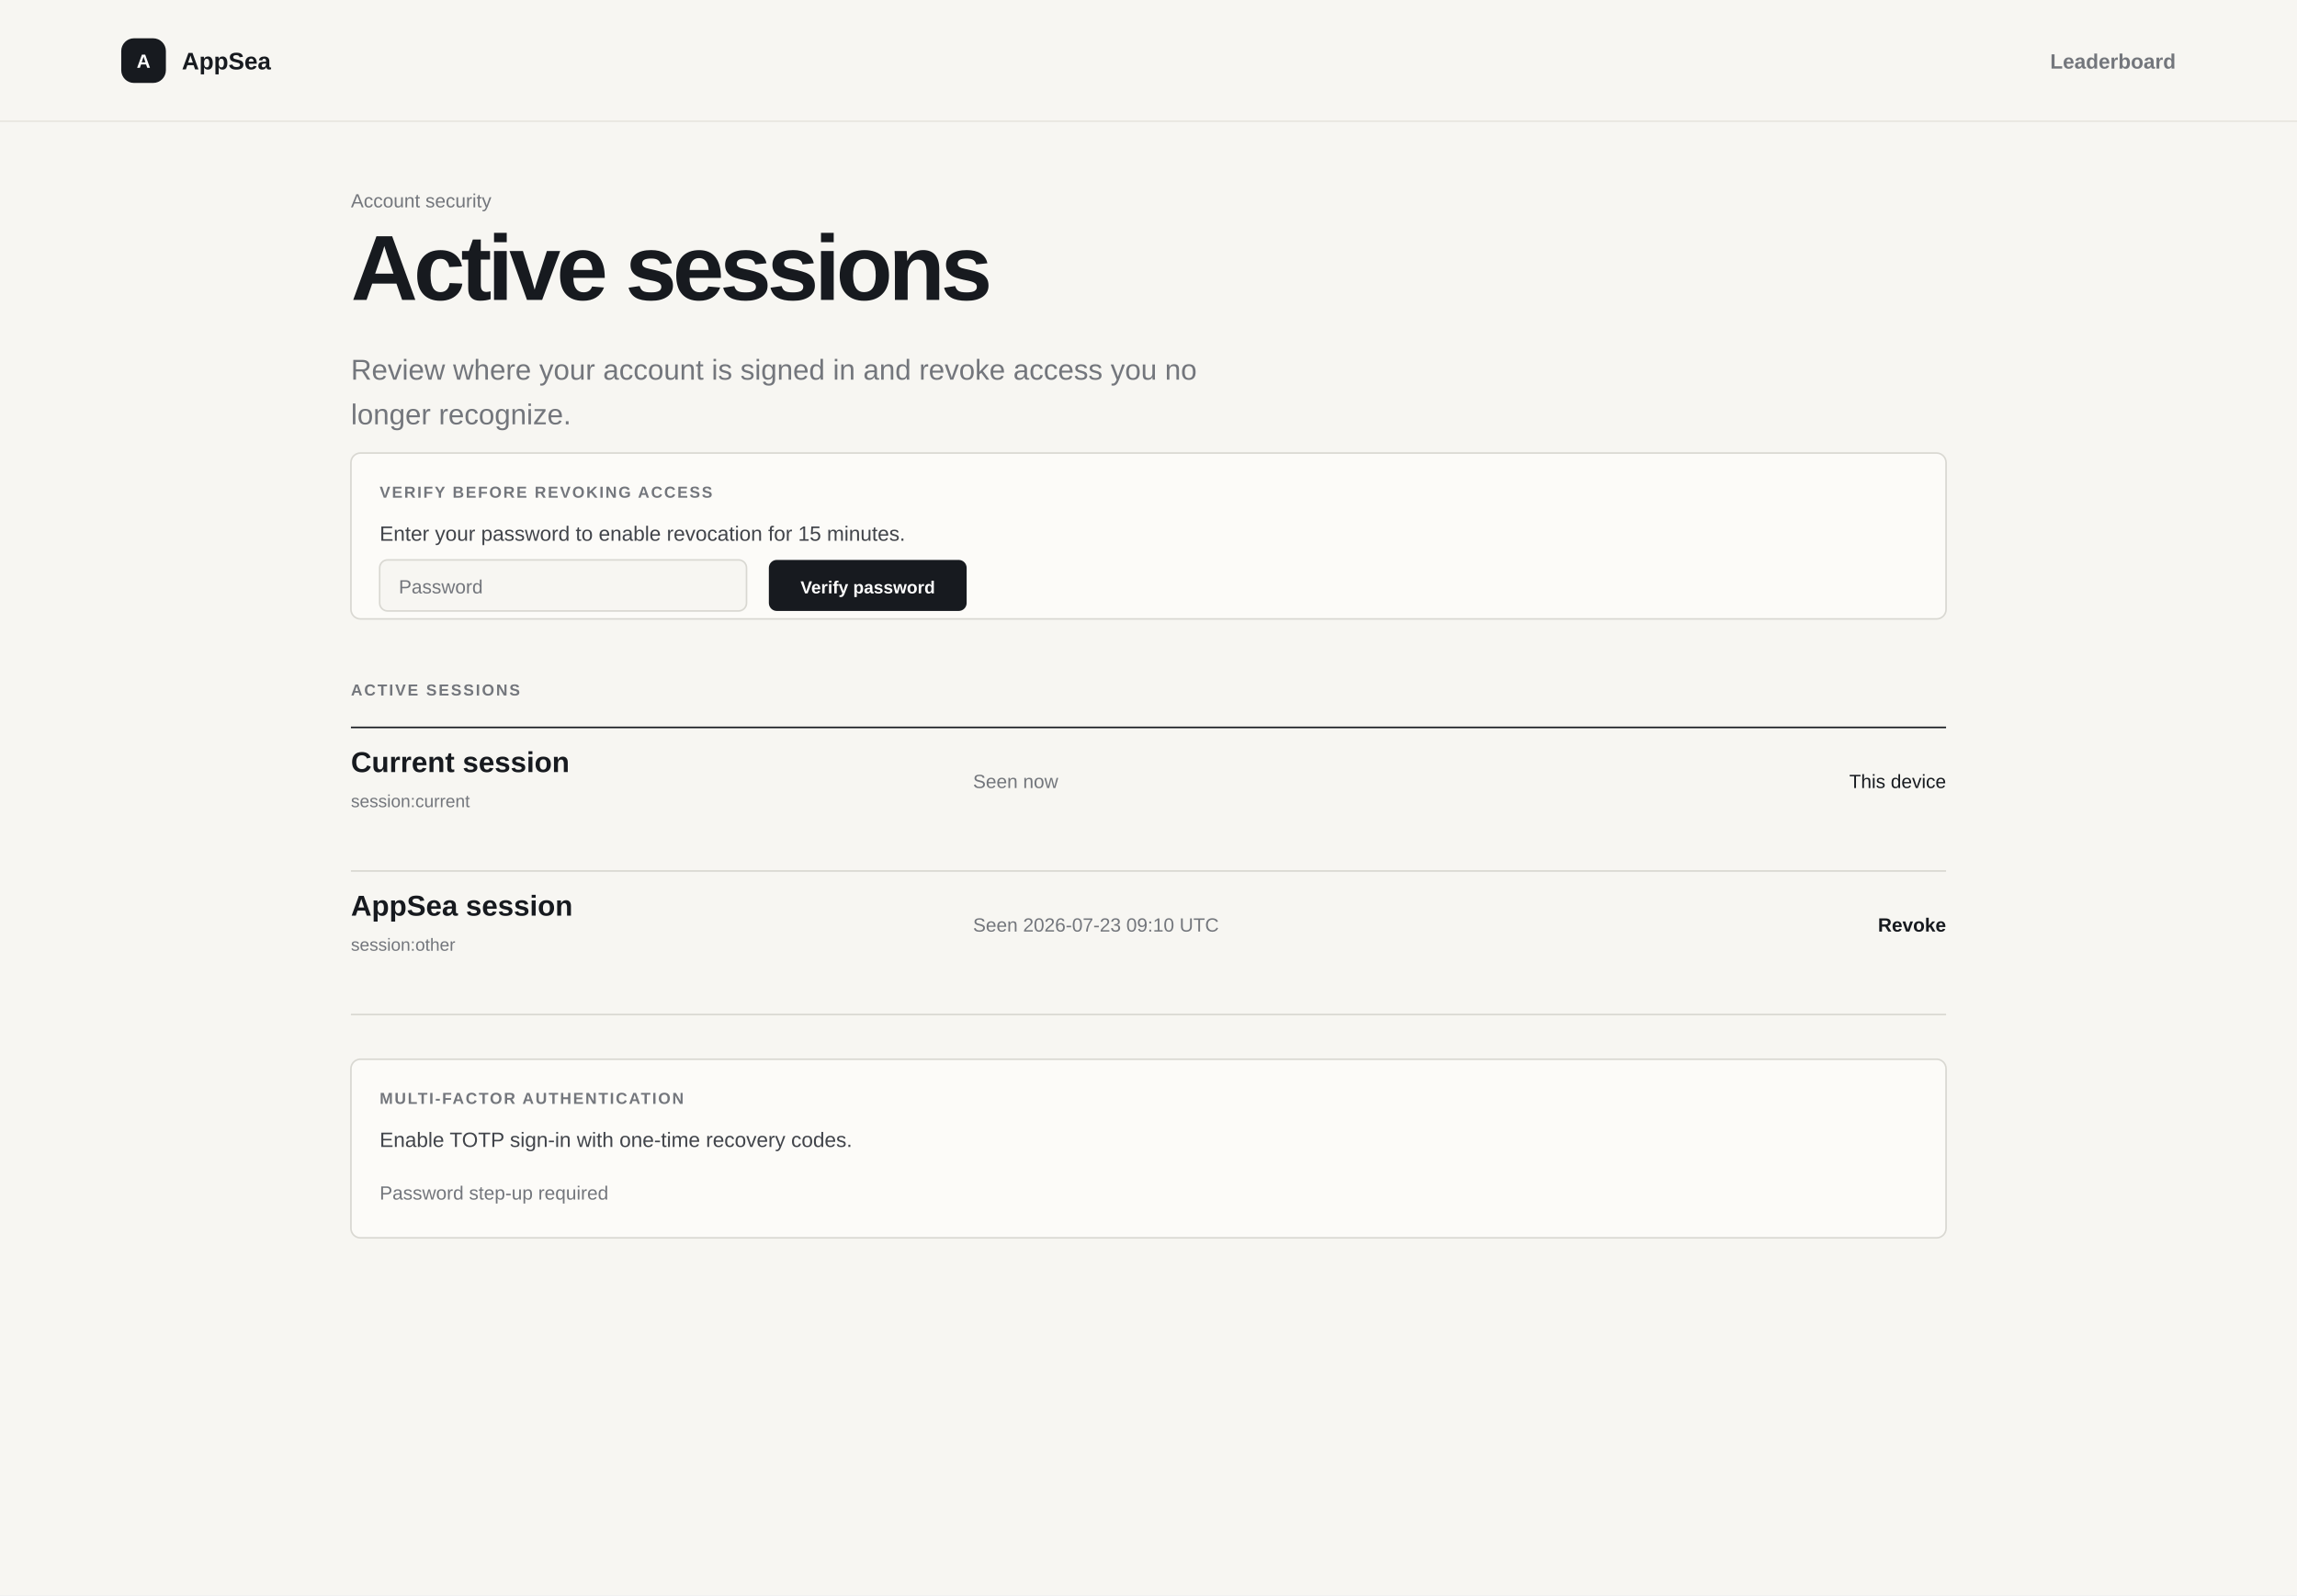
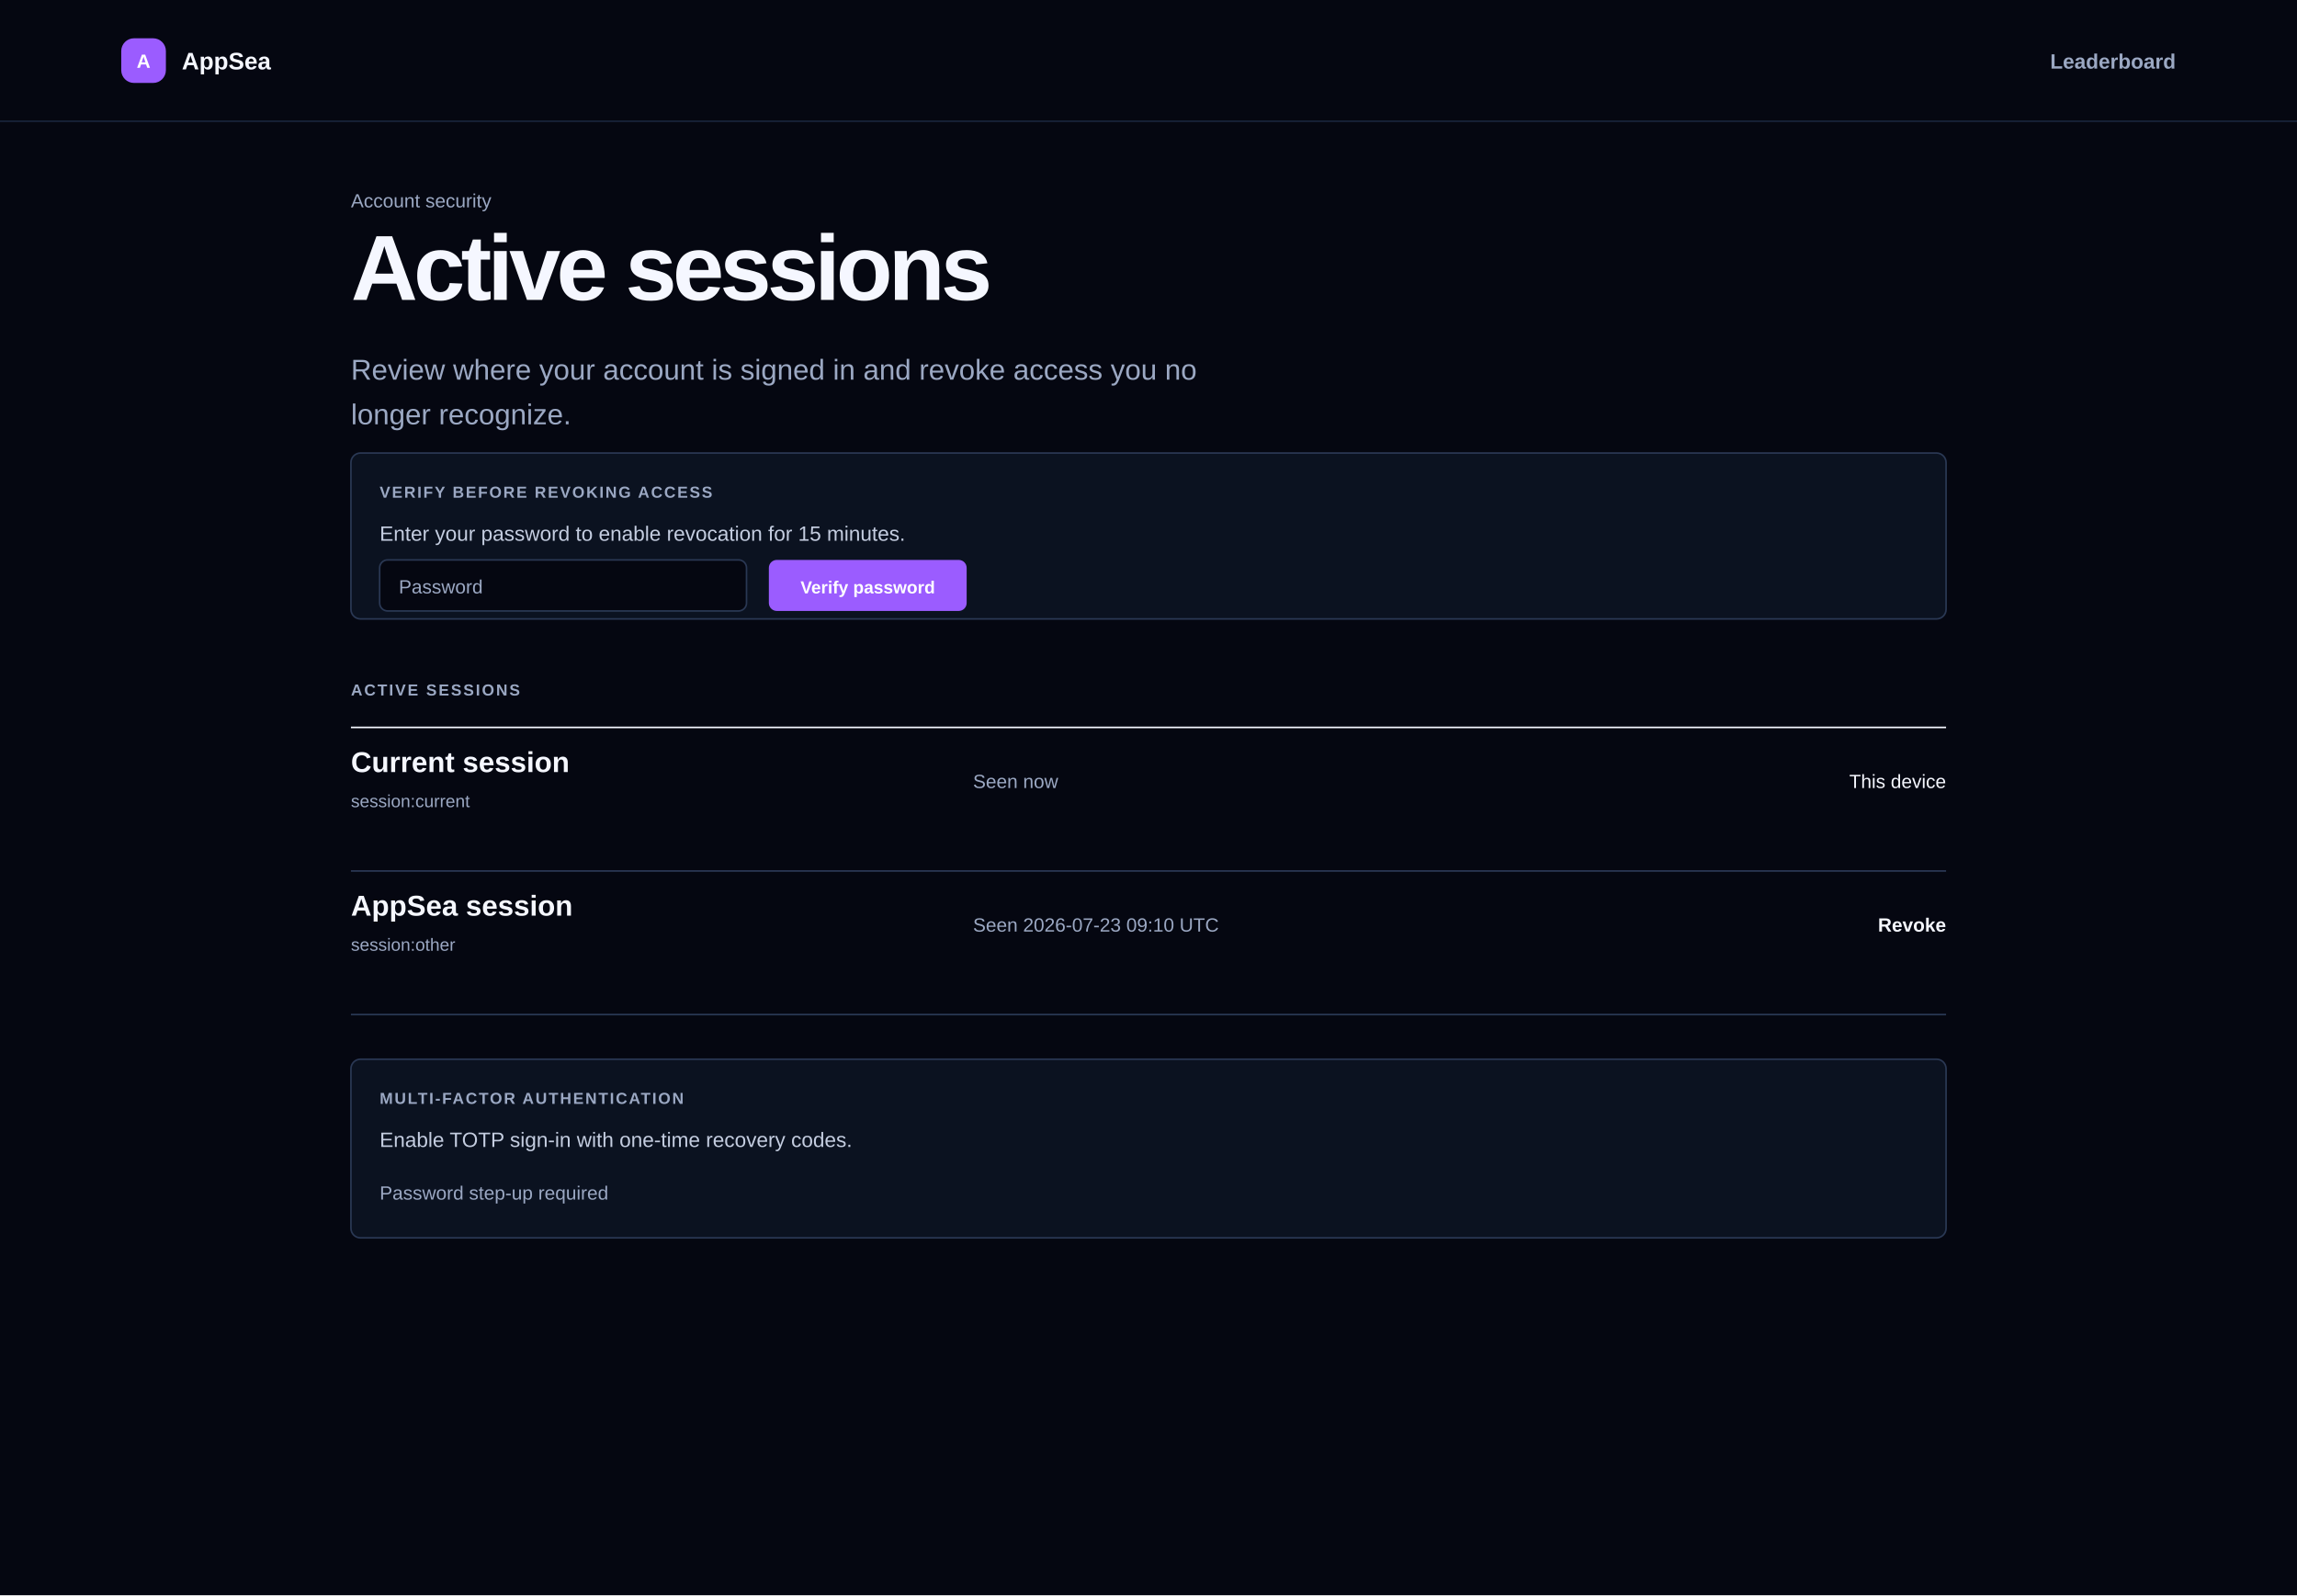
<svg xmlns="http://www.w3.org/2000/svg" width="1440" height="1000" viewBox="0 0 1440 1000">
-   <rect width="1440" height="1000" fill="#f7f6f2" />
-   <line x1="0" y1="76" x2="1440" y2="76" stroke="#e8e6df" stroke-width="1" />
-   <rect x="76" y="24.0" width="28" height="28" rx="8" fill="#171a1f" />
+   <rect width="1440" height="1000" fill="#050711" />
+   <line x1="0" y1="76" x2="1440" y2="76" stroke="#18243a" stroke-width="1" />
+   <rect x="76" y="24.0" width="28" height="28" rx="8" fill="#9b5cff" />
  <text x="90.0" y="42.5" font-family="Arial, Helvetica, sans-serif" font-size="12" font-weight="700" fill="#ffffff" text-anchor="middle" letter-spacing="0">A</text>
-   <text x="114" y="43.5" font-family="Arial, Helvetica, sans-serif" font-size="15" font-weight="700" fill="#171a1f" text-anchor="start" letter-spacing="0">AppSea</text>
-   <text x="1364" y="43.0" font-family="Arial, Helvetica, sans-serif" font-size="13" font-weight="600" fill="#73767c" text-anchor="end" letter-spacing="0">Leaderboard</text>
-   <text x="220" y="130" font-family="Arial, Helvetica, sans-serif" font-size="12" font-weight="400" fill="#73767c" text-anchor="start" letter-spacing="0">Account security</text>
-   <text x="220" y="188" font-family="Arial, Helvetica, sans-serif" font-size="58" font-weight="650" fill="#171a1f" text-anchor="start" letter-spacing="-2.6">Active sessions</text>
-   <text x="220" y="238" font-family="Arial, Helvetica, sans-serif" font-size="18" font-weight="400" fill="#73767c" text-anchor="start" letter-spacing="0">Review where your account is signed in and revoke access you no</text>
-   <text x="220" y="266" font-family="Arial, Helvetica, sans-serif" font-size="18" font-weight="400" fill="#73767c" text-anchor="start" letter-spacing="0">longer recognize.</text>
-   <rect x="220" y="284" width="1000" height="104" rx="6" fill="#fcfbf8" stroke="#d9d8d2" stroke-width="1" />
-   <text x="238" y="312" font-family="Arial, Helvetica, sans-serif" font-size="10" font-weight="700" fill="#73767c" text-anchor="start" letter-spacing="1.0">VERIFY BEFORE REVOKING ACCESS</text>
-   <text x="238" y="339" font-family="Arial, Helvetica, sans-serif" font-size="13" font-weight="400" fill="#41444a" text-anchor="start" letter-spacing="0">Enter your password to enable revocation for 15 minutes.</text>
-   <rect x="238" y="351" width="230" height="32" rx="5" fill="#f7f6f2" stroke="#d9d8d2" stroke-width="1" />
-   <text x="250" y="372" font-family="Arial, Helvetica, sans-serif" font-size="12" font-weight="400" fill="#73767c" text-anchor="start" letter-spacing="0">Password</text>
-   <rect x="482" y="351" width="124" height="32" rx="5" fill="#171a1f" />
+   <text x="114" y="43.5" font-family="Arial, Helvetica, sans-serif" font-size="15" font-weight="700" fill="#f5f7ff" text-anchor="start" letter-spacing="0">AppSea</text>
+   <text x="1364" y="43.0" font-family="Arial, Helvetica, sans-serif" font-size="13" font-weight="600" fill="#9ba8c3" text-anchor="end" letter-spacing="0">Leaderboard</text>
+   <text x="220" y="130" font-family="Arial, Helvetica, sans-serif" font-size="12" font-weight="400" fill="#9ba8c3" text-anchor="start" letter-spacing="0">Account security</text>
+   <text x="220" y="188" font-family="Arial, Helvetica, sans-serif" font-size="58" font-weight="650" fill="#f5f7ff" text-anchor="start" letter-spacing="-2.6">Active sessions</text>
+   <text x="220" y="238" font-family="Arial, Helvetica, sans-serif" font-size="18" font-weight="400" fill="#9ba8c3" text-anchor="start" letter-spacing="0">Review where your account is signed in and revoke access you no</text>
+   <text x="220" y="266" font-family="Arial, Helvetica, sans-serif" font-size="18" font-weight="400" fill="#9ba8c3" text-anchor="start" letter-spacing="0">longer recognize.</text>
+   <rect x="220" y="284" width="1000" height="104" rx="6" fill="#0b1220" stroke="#2a3854" stroke-width="1" />
+   <text x="238" y="312" font-family="Arial, Helvetica, sans-serif" font-size="10" font-weight="700" fill="#9ba8c3" text-anchor="start" letter-spacing="1.0">VERIFY BEFORE REVOKING ACCESS</text>
+   <text x="238" y="339" font-family="Arial, Helvetica, sans-serif" font-size="13" font-weight="400" fill="#c4cde0" text-anchor="start" letter-spacing="0">Enter your password to enable revocation for 15 minutes.</text>
+   <rect x="238" y="351" width="230" height="32" rx="5" fill="#050711" stroke="#2a3854" stroke-width="1" />
+   <text x="250" y="372" font-family="Arial, Helvetica, sans-serif" font-size="12" font-weight="400" fill="#9ba8c3" text-anchor="start" letter-spacing="0">Password</text>
+   <rect x="482" y="351" width="124" height="32" rx="5" fill="#9b5cff" />
  <text x="544" y="372" font-family="Arial, Helvetica, sans-serif" font-size="11" font-weight="650" fill="#ffffff" text-anchor="middle" letter-spacing="0">Verify password</text>
-   <text x="220" y="436" font-family="Arial, Helvetica, sans-serif" font-size="10" font-weight="700" fill="#73767c" text-anchor="start" letter-spacing="1.1">ACTIVE SESSIONS</text>
-   <line x1="220" y1="456" x2="1220" y2="456" stroke="#171a1f" stroke-width="1" />
-   <text x="220" y="484" font-family="Arial, Helvetica, sans-serif" font-size="18" font-weight="650" fill="#171a1f" text-anchor="start" letter-spacing="0">Current session</text>
-   <text x="220" y="506" font-family="Arial, Helvetica, sans-serif" font-size="11" font-weight="400" fill="#73767c" text-anchor="start" letter-spacing="0">session:current</text>
-   <text x="610" y="494" font-family="Arial, Helvetica, sans-serif" font-size="12" font-weight="400" fill="#73767c" text-anchor="start" letter-spacing="0">Seen now</text>
-   <text x="1220" y="494" font-family="Arial, Helvetica, sans-serif" font-size="12" font-weight="400" fill="#171a1f" text-anchor="end" letter-spacing="0">This device</text>
-   <line x1="220" y1="546" x2="1220" y2="546" stroke="#d9d8d2" stroke-width="1" />
-   <text x="220" y="574" font-family="Arial, Helvetica, sans-serif" font-size="18" font-weight="650" fill="#171a1f" text-anchor="start" letter-spacing="0">AppSea session</text>
-   <text x="220" y="596" font-family="Arial, Helvetica, sans-serif" font-size="11" font-weight="400" fill="#73767c" text-anchor="start" letter-spacing="0">session:other</text>
-   <text x="610" y="584" font-family="Arial, Helvetica, sans-serif" font-size="12" font-weight="400" fill="#73767c" text-anchor="start" letter-spacing="0">Seen 2026-07-23 09:10 UTC</text>
-   <text x="1220" y="584" font-family="Arial, Helvetica, sans-serif" font-size="12" font-weight="650" fill="#171a1f" text-anchor="end" letter-spacing="0">Revoke</text>
-   <line x1="220" y1="636" x2="1220" y2="636" stroke="#d9d8d2" stroke-width="1" />
-   <rect x="220" y="664" width="1000" height="112" rx="6" fill="#fcfbf8" stroke="#d9d8d2" stroke-width="1" />
-   <text x="238" y="692" font-family="Arial, Helvetica, sans-serif" font-size="10" font-weight="700" fill="#73767c" text-anchor="start" letter-spacing="1.0">MULTI-FACTOR AUTHENTICATION</text>
-   <text x="238" y="719" font-family="Arial, Helvetica, sans-serif" font-size="13" font-weight="400" fill="#41444a" text-anchor="start" letter-spacing="0">Enable TOTP sign-in with one-time recovery codes.</text>
-   <text x="238" y="752" font-family="Arial, Helvetica, sans-serif" font-size="12" font-weight="400" fill="#73767c" text-anchor="start" letter-spacing="0">Password step-up required</text>
+   <text x="220" y="436" font-family="Arial, Helvetica, sans-serif" font-size="10" font-weight="700" fill="#9ba8c3" text-anchor="start" letter-spacing="1.1">ACTIVE SESSIONS</text>
+   <line x1="220" y1="456" x2="1220" y2="456" stroke="#f5f7ff" stroke-width="1" />
+   <text x="220" y="484" font-family="Arial, Helvetica, sans-serif" font-size="18" font-weight="650" fill="#f5f7ff" text-anchor="start" letter-spacing="0">Current session</text>
+   <text x="220" y="506" font-family="Arial, Helvetica, sans-serif" font-size="11" font-weight="400" fill="#9ba8c3" text-anchor="start" letter-spacing="0">session:current</text>
+   <text x="610" y="494" font-family="Arial, Helvetica, sans-serif" font-size="12" font-weight="400" fill="#9ba8c3" text-anchor="start" letter-spacing="0">Seen now</text>
+   <text x="1220" y="494" font-family="Arial, Helvetica, sans-serif" font-size="12" font-weight="400" fill="#f5f7ff" text-anchor="end" letter-spacing="0">This device</text>
+   <line x1="220" y1="546" x2="1220" y2="546" stroke="#2a3854" stroke-width="1" />
+   <text x="220" y="574" font-family="Arial, Helvetica, sans-serif" font-size="18" font-weight="650" fill="#f5f7ff" text-anchor="start" letter-spacing="0">AppSea session</text>
+   <text x="220" y="596" font-family="Arial, Helvetica, sans-serif" font-size="11" font-weight="400" fill="#9ba8c3" text-anchor="start" letter-spacing="0">session:other</text>
+   <text x="610" y="584" font-family="Arial, Helvetica, sans-serif" font-size="12" font-weight="400" fill="#9ba8c3" text-anchor="start" letter-spacing="0">Seen 2026-07-23 09:10 UTC</text>
+   <text x="1220" y="584" font-family="Arial, Helvetica, sans-serif" font-size="12" font-weight="650" fill="#f5f7ff" text-anchor="end" letter-spacing="0">Revoke</text>
+   <line x1="220" y1="636" x2="1220" y2="636" stroke="#2a3854" stroke-width="1" />
+   <rect x="220" y="664" width="1000" height="112" rx="6" fill="#0b1220" stroke="#2a3854" stroke-width="1" />
+   <text x="238" y="692" font-family="Arial, Helvetica, sans-serif" font-size="10" font-weight="700" fill="#9ba8c3" text-anchor="start" letter-spacing="1.0">MULTI-FACTOR AUTHENTICATION</text>
+   <text x="238" y="719" font-family="Arial, Helvetica, sans-serif" font-size="13" font-weight="400" fill="#c4cde0" text-anchor="start" letter-spacing="0">Enable TOTP sign-in with one-time recovery codes.</text>
+   <text x="238" y="752" font-family="Arial, Helvetica, sans-serif" font-size="12" font-weight="400" fill="#9ba8c3" text-anchor="start" letter-spacing="0">Password step-up required</text>
</svg>
